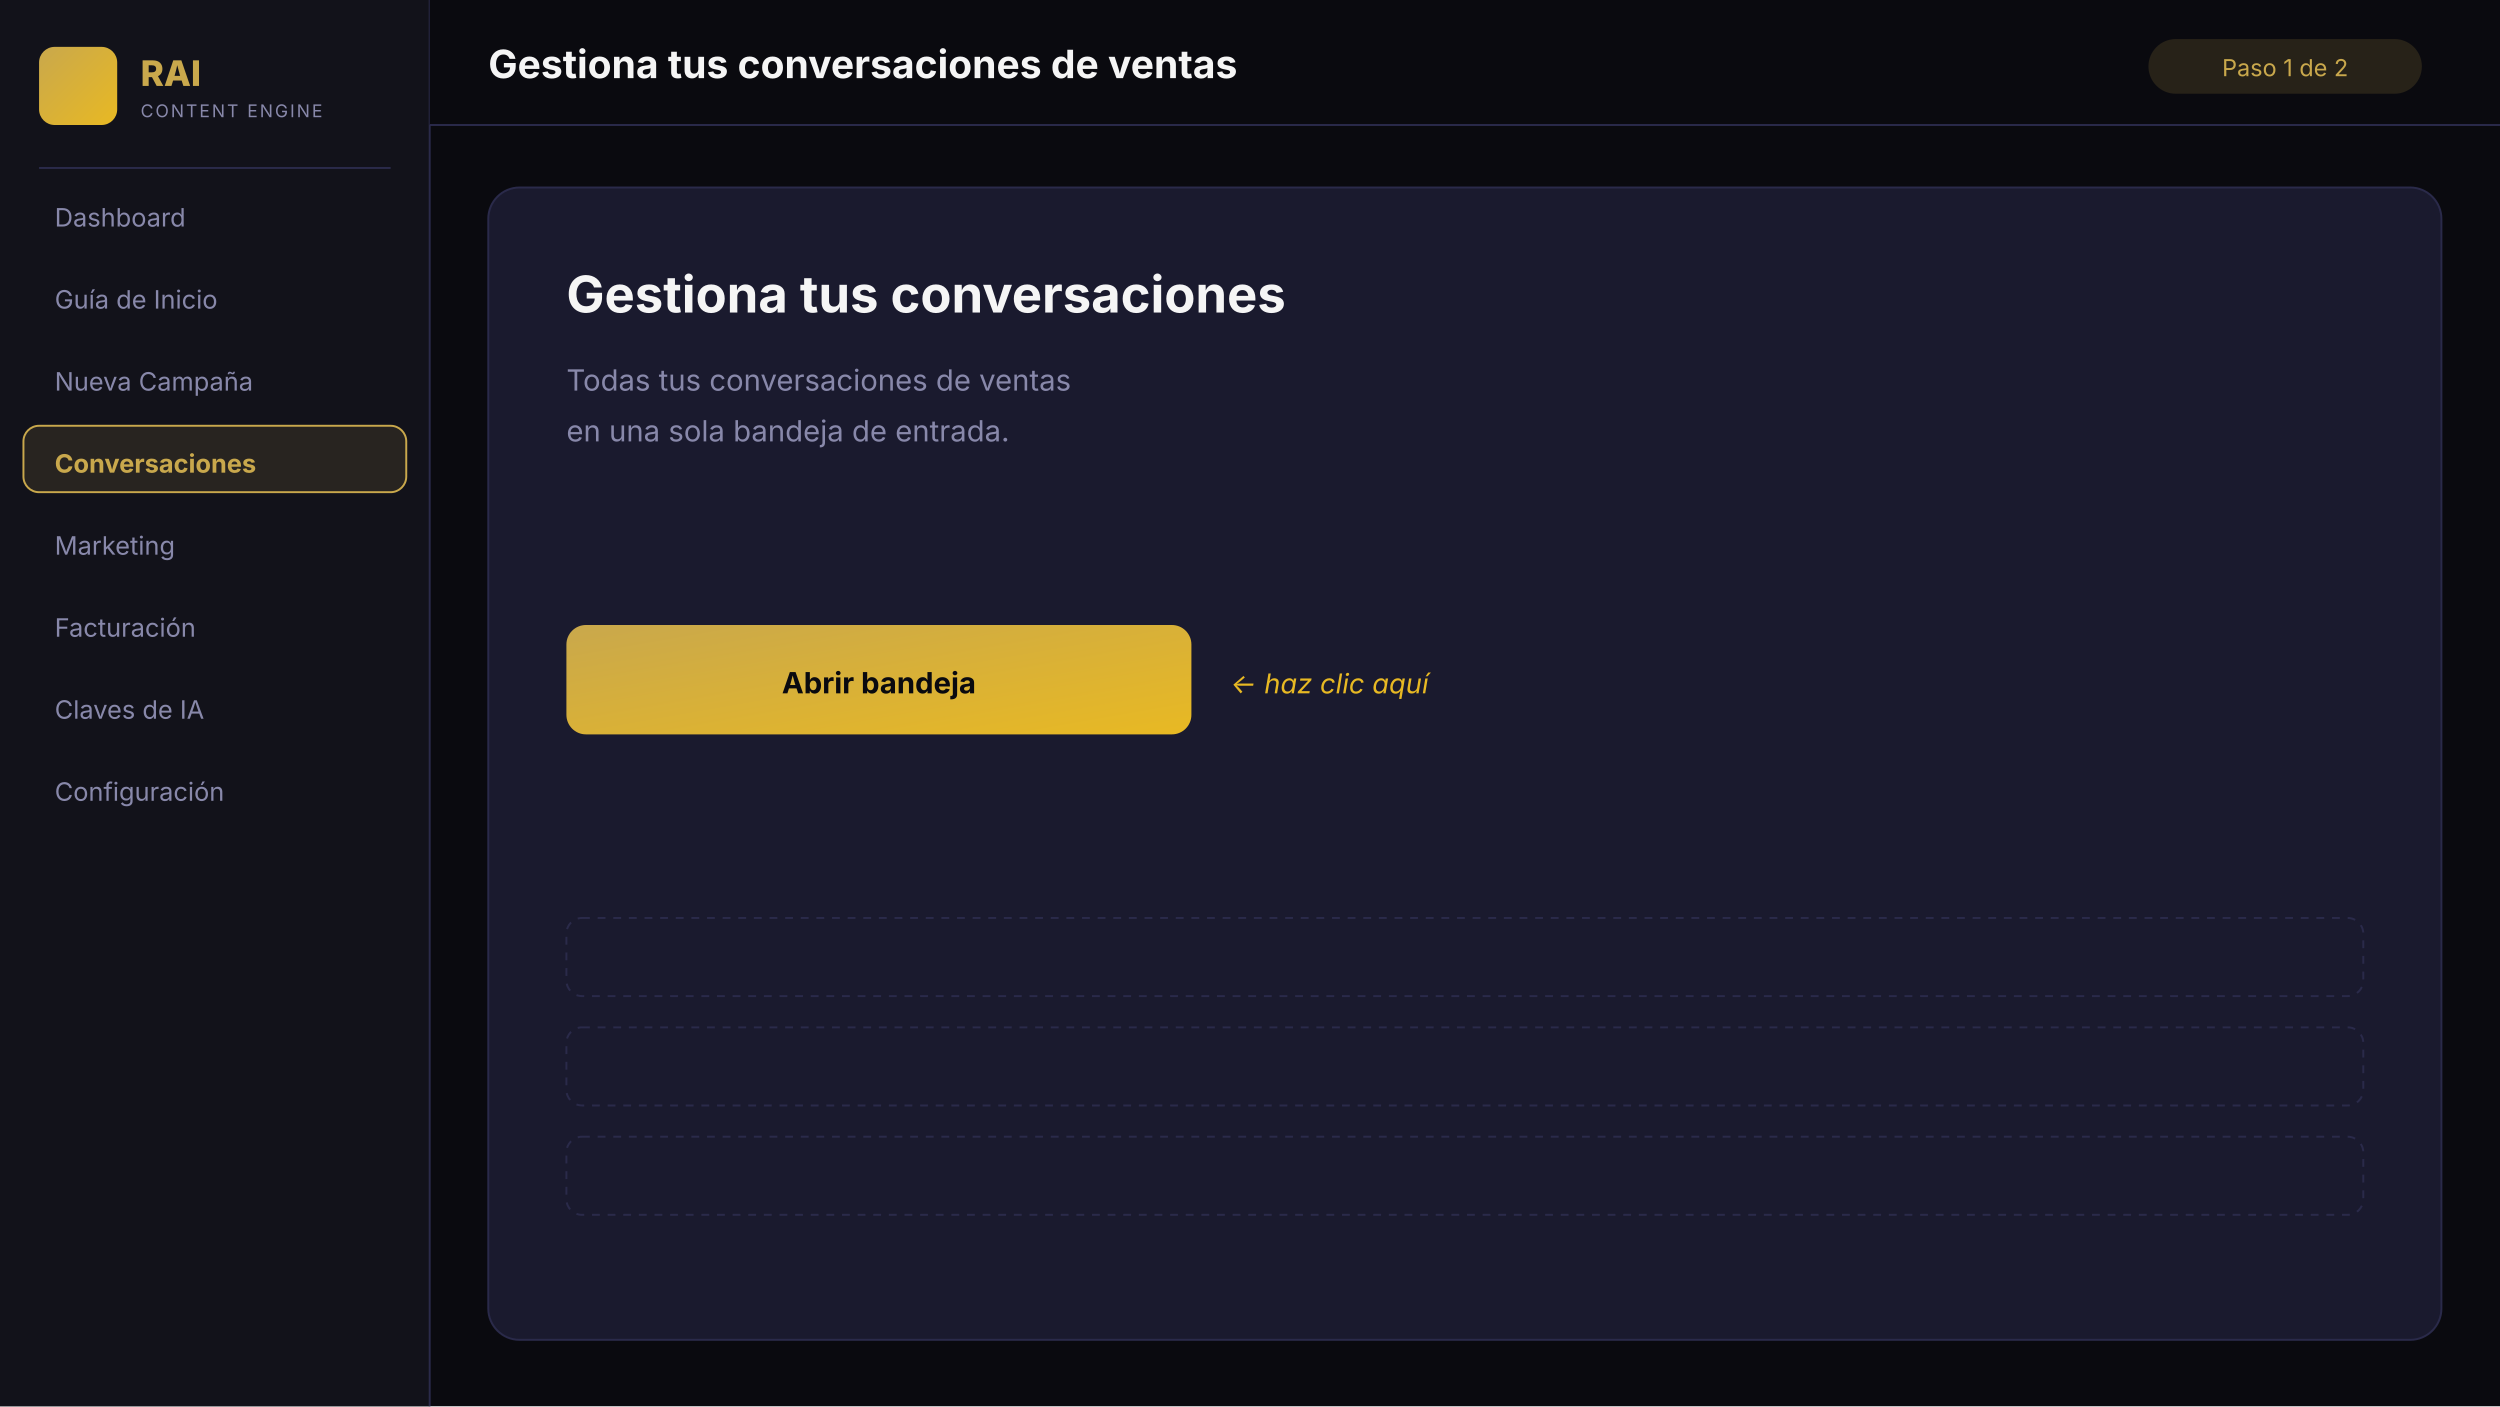
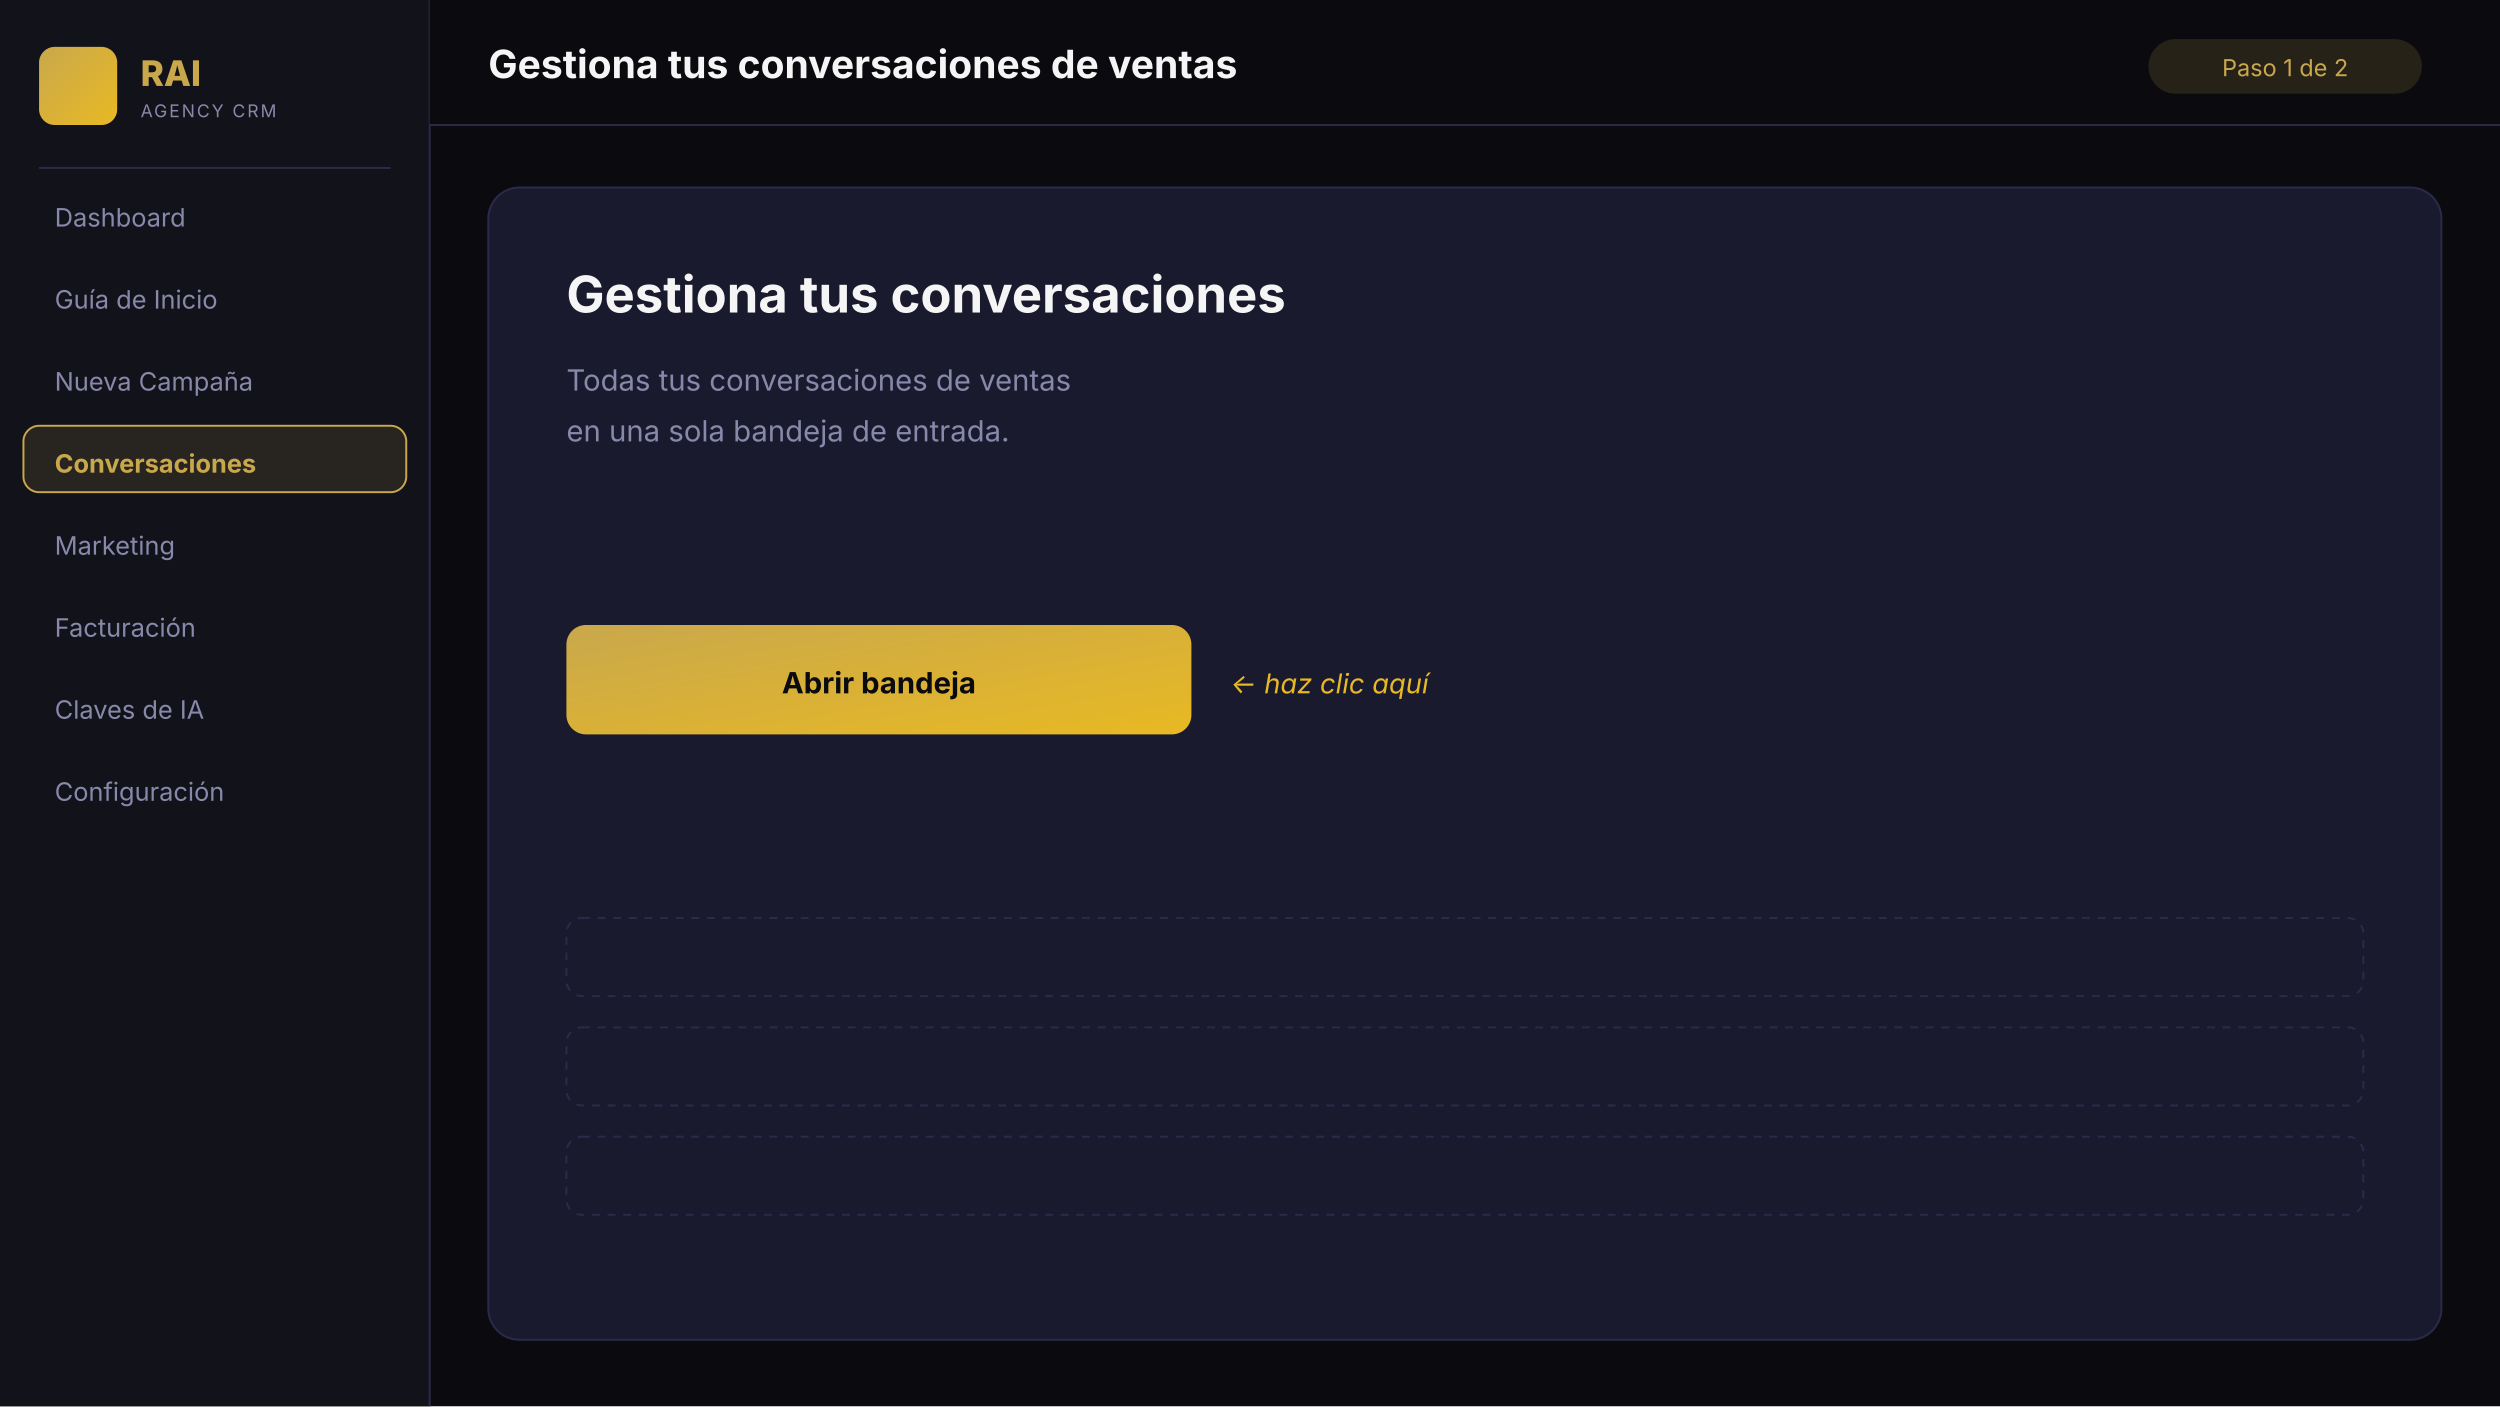
<svg xmlns="http://www.w3.org/2000/svg" viewBox="0 0 1280 720" font-family="Inter, Arial, sans-serif">
  <defs>
    <linearGradient id="goldGrad" x1="0" y1="0" x2="1" y2="1">
      <stop offset="0" stop-color="#C9A84C" />
      <stop offset="1" stop-color="#E8B923" />
    </linearGradient>
  </defs>
  <rect width="1280" height="720" fill="#0A0A0F" />
  <rect x="0" y="0" width="220" height="720" fill="#12121A" />
  <line x1="220" y1="0" x2="220" y2="720" stroke="#2A2A4A" stroke-width="1" />
  <rect x="20" y="24" width="40" height="40" rx="8" fill="url(#goldGrad)" />
  <text x="72" y="44" fill="#C9A84C" font-size="18" font-weight="800">RAI</text>
-   <text x="72" y="60" fill="#8888AA" font-size="9" letter-spacing="1">CONTENT ENGINE</text>
+   <text x="72" y="60" fill="#8888AA" font-size="9" letter-spacing="1">AGENCY CRM</text>
  <line x1="20" y1="86" x2="200" y2="86" stroke="#2A2A4A" stroke-width="1" />
  <text x="28" y="116" fill="#8888AA" font-family="Inter, Arial, sans-serif" font-size="13">Dashboard</text>
  <text x="28" y="158" fill="#8888AA" font-family="Inter, Arial, sans-serif" font-size="13">Guía de Inicio</text>
  <text x="28" y="200" fill="#8888AA" font-family="Inter, Arial, sans-serif" font-size="13">Nueva Campaña</text>
  <rect x="12" y="218" width="196" height="34" rx="8" fill="rgba(201,168,76,0.12)" stroke="#C9A84C" stroke-width="1" />
  <text x="28" y="242" fill="#C9A84C" font-family="Inter, Arial, sans-serif" font-size="13" font-weight="700">Conversaciones</text>
  <text x="28" y="284" fill="#8888AA" font-family="Inter, Arial, sans-serif" font-size="13">Marketing</text>
  <text x="28" y="326" fill="#8888AA" font-family="Inter, Arial, sans-serif" font-size="13">Facturación</text>
  <text x="28" y="368" fill="#8888AA" font-family="Inter, Arial, sans-serif" font-size="13">Claves de IA</text>
  <text x="28" y="410" fill="#8888AA" font-family="Inter, Arial, sans-serif" font-size="13">Configuración</text>
  <rect x="220" y="0" width="1060" height="64" fill="#0A0A0F" />
  <line x1="220" y1="64" x2="1280" y2="64" stroke="#2A2A4A" stroke-width="1" />
  <text x="250" y="40" fill="#F5F5F5" font-size="20" font-weight="700">Gestiona tus conversaciones de ventas</text>
  <rect x="1100" y="20" width="140" height="28" rx="14" fill="rgba(201,168,76,0.15)" />
  <text x="1170" y="39" fill="#C9A84C" font-size="12" text-anchor="middle">Paso 1 de 2</text>
  <rect x="250" y="96" width="1000" height="590" rx="16" fill="#1A1A2E" stroke="#2A2A4A" stroke-width="1" />
  <text x="290" y="160" fill="#F5F5F5" font-size="26" font-weight="700">Gestiona tus conversaciones</text>
  <text x="290" y="200" fill="#8888AA" font-size="15">
    <tspan x="290" dy="0">Todas tus conversaciones de ventas</tspan>
    <tspan x="290" dy="26">en una sola bandeja de entrada.</tspan>
  </text>
  <rect x="290" y="320" width="320" height="56" rx="10" fill="url(#goldGrad)" />
  <text x="450" y="355" fill="#0A0A0F" font-size="15" font-weight="700" text-anchor="middle">Abrir bandeja</text>
  <text x="630" y="355" fill="#E8B923" font-size="14" font-style="italic">← haz clic aquí</text>
  <rect x="290" y="470" width="920" height="40" rx="8" fill="none" stroke="#2A2A4A" stroke-width="1" stroke-dasharray="4 4" />
  <rect x="290" y="526" width="920" height="40" rx="8" fill="none" stroke="#2A2A4A" stroke-width="1" stroke-dasharray="4 4" />
  <rect x="290" y="582" width="920" height="40" rx="8" fill="none" stroke="#2A2A4A" stroke-width="1" stroke-dasharray="4 4" />
</svg>
